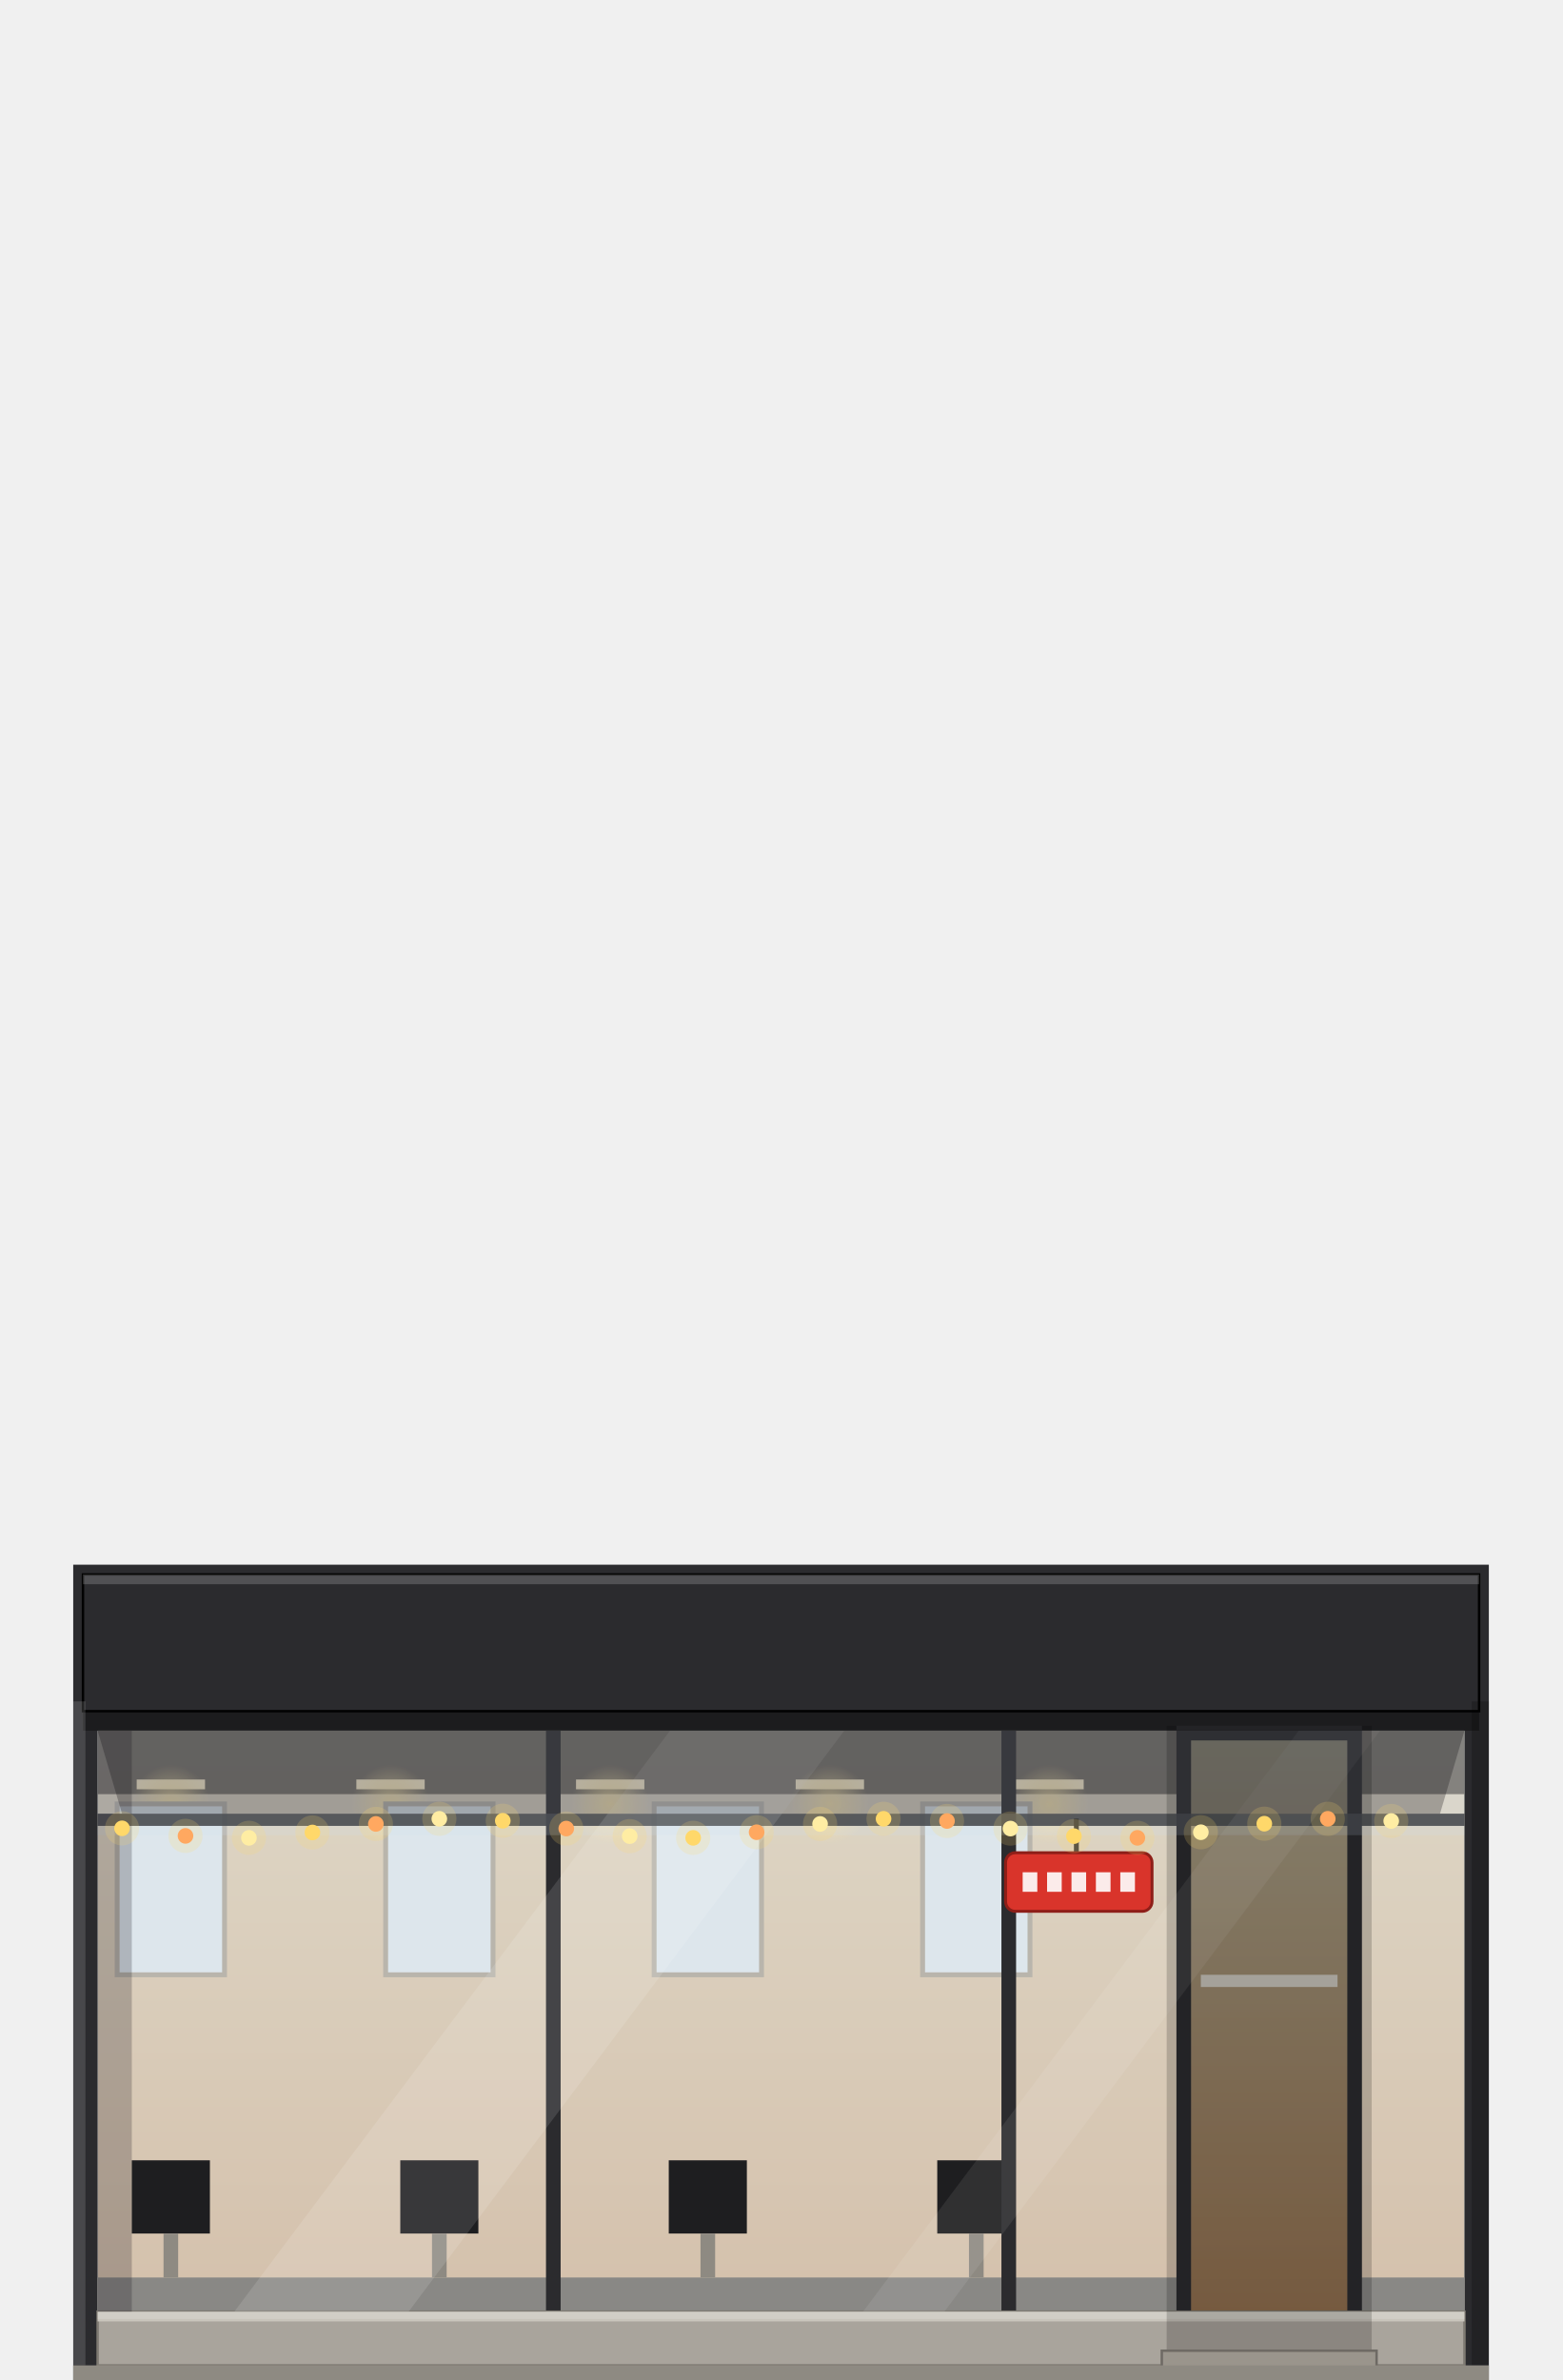
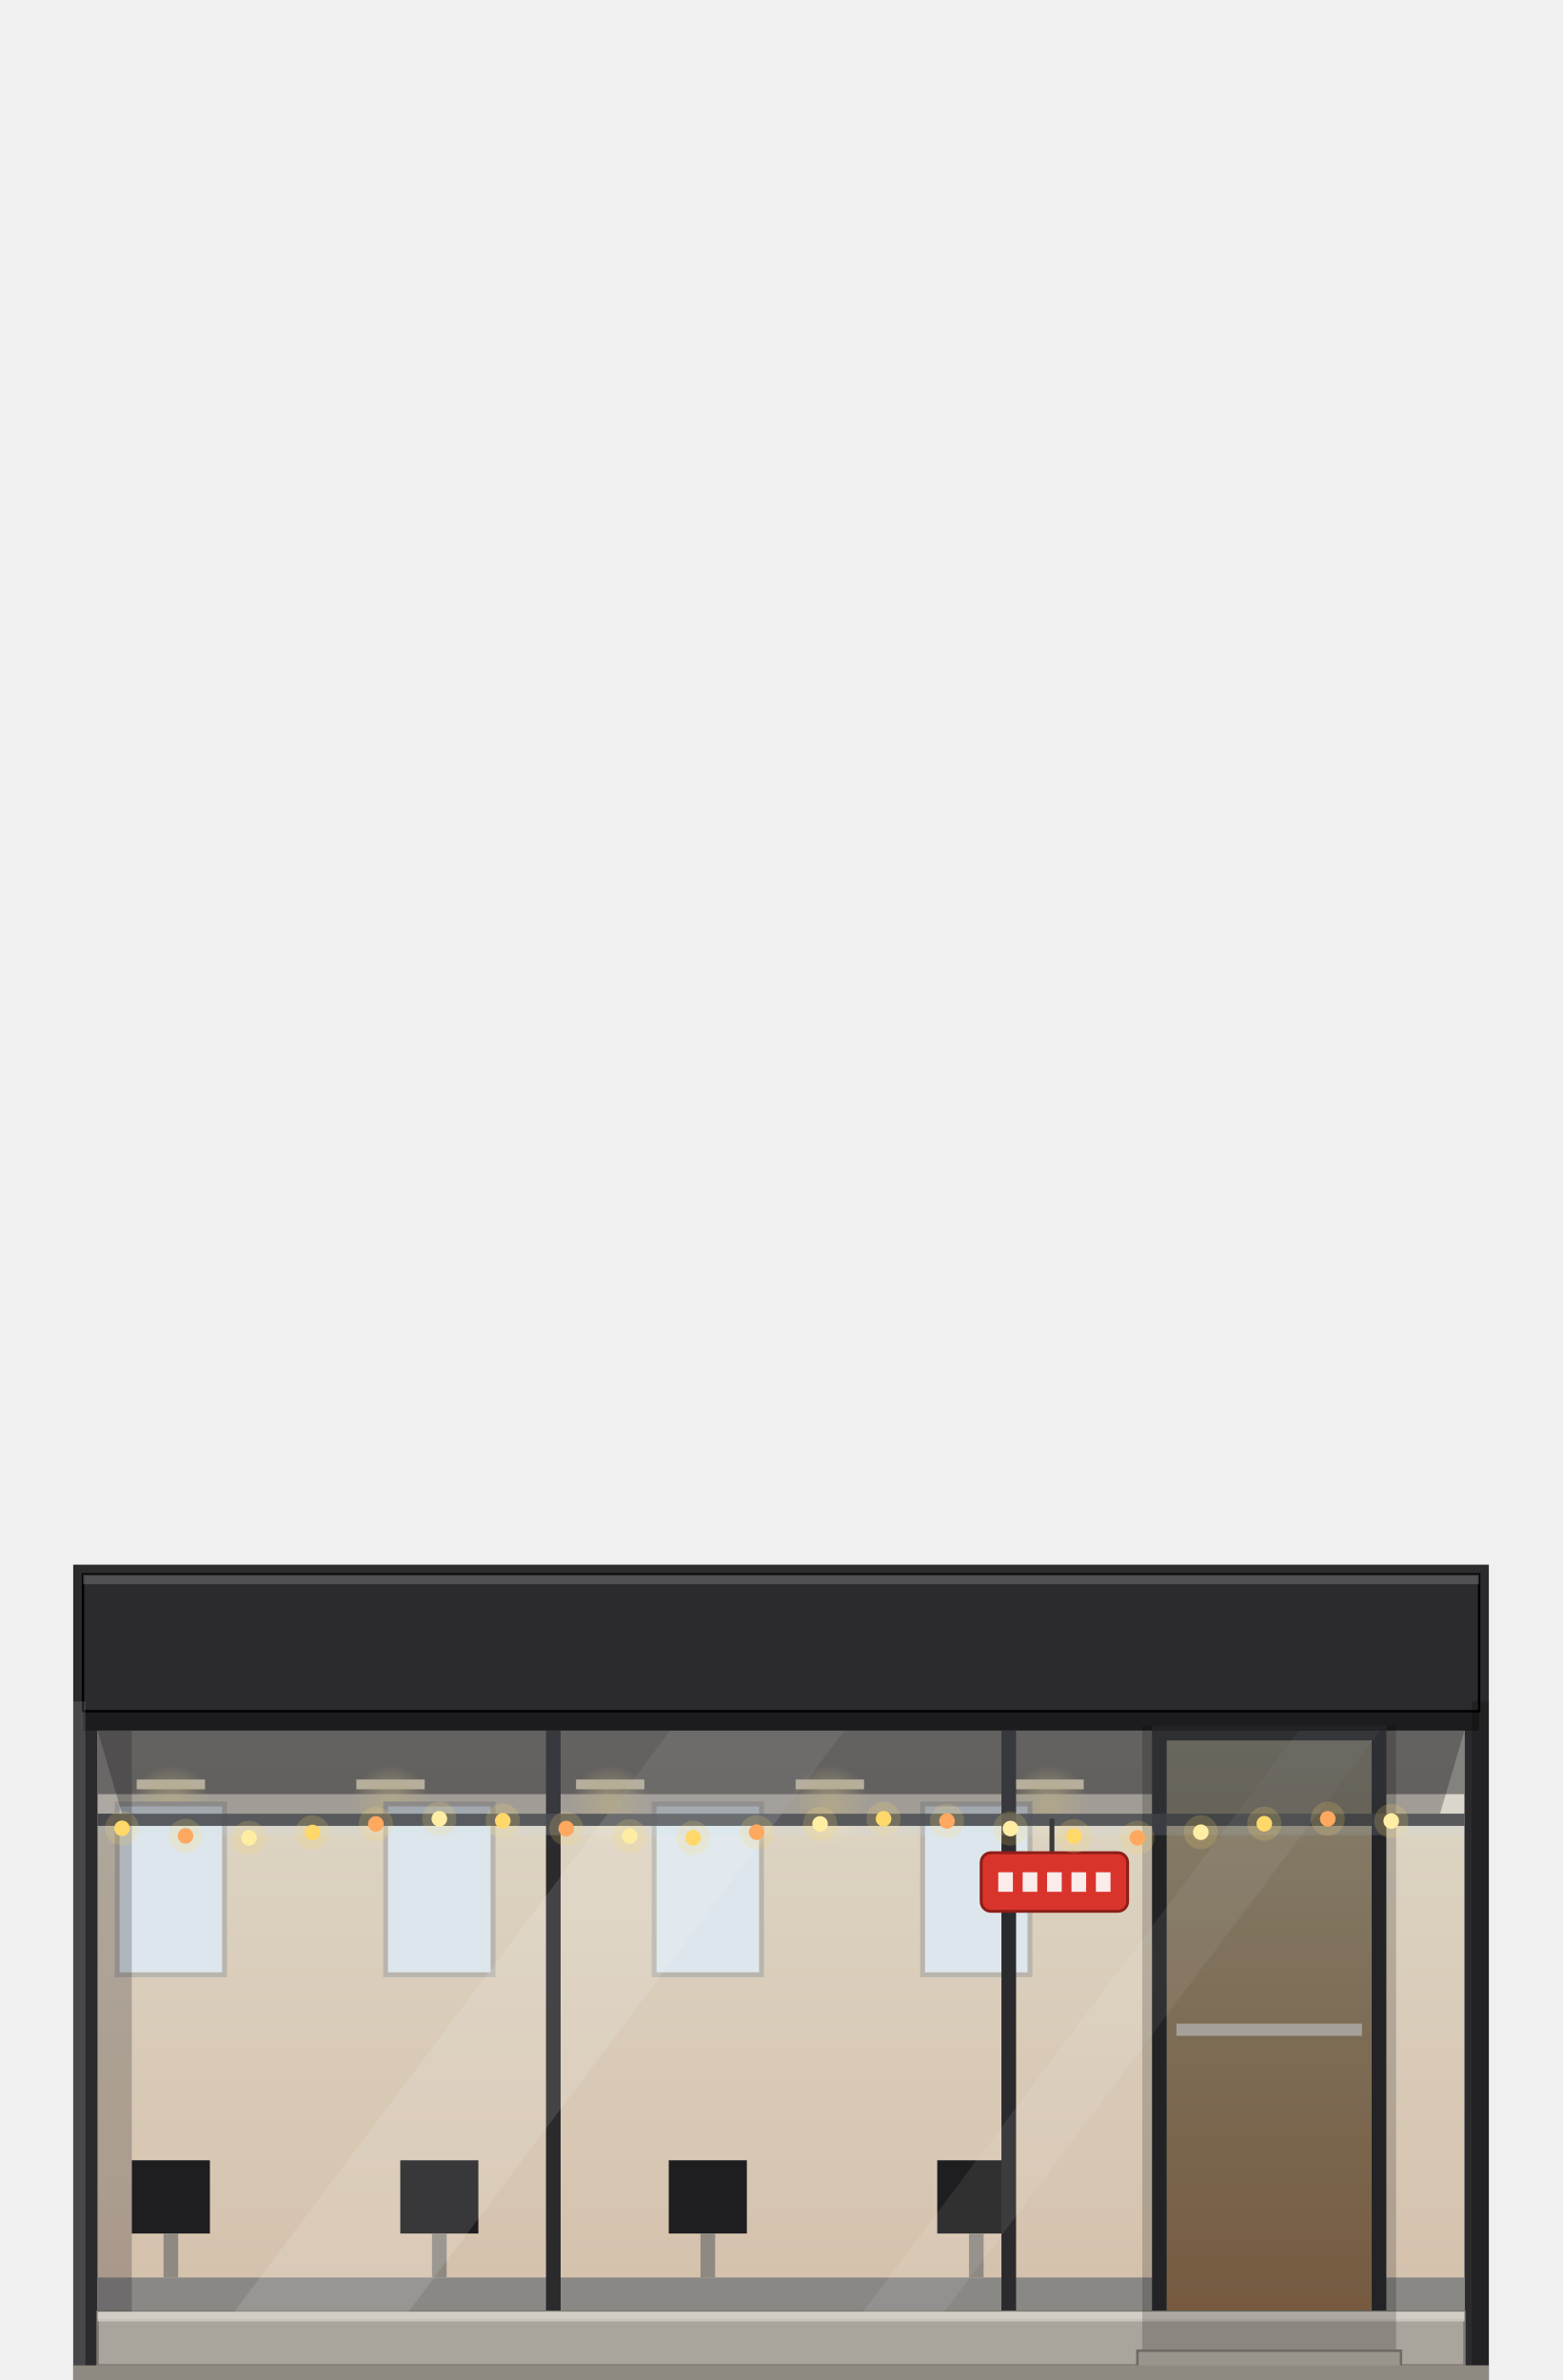
<svg xmlns="http://www.w3.org/2000/svg" width="640.0" height="975.0" viewBox="0 0 640.0 975.0">
  <defs>
    <linearGradient id="glass" x1="0" y1="0" x2="0" y2="1">
      <stop offset="0" stop-color="#C4E0EC" />
      <stop offset="1" stop-color="#557A90" />
    </linearGradient>
    <linearGradient id="shade" x1="0" y1="0" x2="0" y2="1">
      <stop offset="0" stop-color="#FFFFFF" stop-opacity="0.1" />
      <stop offset="1" stop-color="#000000" stop-opacity="0.16" />
    </linearGradient>
    <radialGradient id="glow">
      <stop offset="0" stop-color="#FFE9A8" stop-opacity="0.75" />
      <stop offset="1" stop-color="#FFE9A8" stop-opacity="0" />
    </radialGradient>
    <linearGradient id="warm" x1="0" y1="0" x2="0" y2="1">
      <stop offset="0" stop-color="#FFE7B5" />
      <stop offset="1" stop-color="#D98E4A" />
    </linearGradient>
    <linearGradient id="drop" x1="0" y1="0" x2="0" y2="1">
      <stop offset="0" stop-color="#2A1408" stop-opacity="0.3" />
      <stop offset="1" stop-color="#2A1408" stop-opacity="0" />
    </linearGradient>
    <linearGradient id="sun" x1="0" y1="0" x2="1" y2="0">
      <stop offset="0" stop-color="#FFE6B8" stop-opacity="0.14" />
      <stop offset="0.5" stop-color="#FFE6B8" stop-opacity="0" />
      <stop offset="1" stop-color="#1A0C14" stop-opacity="0.12" />
    </linearGradient>
    <radialGradient id="pumpkin_glow">
      <stop offset="0" stop-color="#FFB347" stop-opacity="0.6" />
      <stop offset="1" stop-color="#FFB347" stop-opacity="0" />
    </radialGradient>
  </defs>
  <rect x="30.0" y="641.0" width="580.0" height="334.0" fill="#2B2B2E" />
  <rect x="34.0" y="645.0" width="572.0" height="56.0" fill="#2B2B2E" stroke="#000000" stroke-width="1.0" opacity="0.95" />
  <rect x="34.0" y="645.0" width="572.0" height="4.0" fill="#FFFFFF" opacity="0.18" />
  <rect x="34.0" y="701.0" width="572.0" height="8.0" fill="#000000" opacity="0.35" />
  <rect x="40.0" y="709.0" width="560.0" height="238.0" fill="#2F3A41" />
  <clipPath id="in1">
    <rect x="40.0" y="709.0" width="560.0" height="238.0" />
  </clipPath>
  <g clip-path="url(#in1)">
    <rect x="40.0" y="709.0" width="560.0" height="238.0" fill="#d3d1cc" />
    <rect x="40.0" y="709.0" width="560.0" height="238.0" fill="url(#warm)" opacity="0.25" />
    <rect x="40.0" y="709.0" width="560.0" height="26.0" fill="#1E1A18" opacity="0.55" />
    <rect x="56.0" y="729.0" width="28.0" height="4.0" fill="#FFF2D0" />
    <circle cx="70.0" cy="739.0" r="16.0" fill="url(#glow)" />
    <rect x="146.0" y="729.0" width="28.0" height="4.0" fill="#FFF2D0" />
    <circle cx="160.0" cy="739.0" r="16.0" fill="url(#glow)" />
    <rect x="236.0" y="729.0" width="28.0" height="4.0" fill="#FFF2D0" />
    <circle cx="250.0" cy="739.0" r="16.0" fill="url(#glow)" />
    <rect x="326.0" y="729.0" width="28.0" height="4.0" fill="#FFF2D0" />
    <circle cx="340.0" cy="739.0" r="16.0" fill="url(#glow)" />
    <rect x="416.0" y="729.0" width="28.0" height="4.0" fill="#FFF2D0" />
    <circle cx="430.0" cy="739.0" r="16.0" fill="url(#glow)" />
    <rect x="506.0" y="729.0" width="28.0" height="4.0" fill="#FFF2D0" />
    <circle cx="520.0" cy="739.0" r="16.0" fill="url(#glow)" />
    <rect x="40.0" y="933.0" width="560.0" height="14.0" fill="#898885" />
    <rect x="48.0" y="739.0" width="44.0" height="70.0" fill="#DDE6EC" stroke="#B9B5AC" stroke-width="2.0" />
    <rect x="54.0" y="885.0" width="32.0" height="30.0" fill="#1E1E20" />
    <rect x="67.0" y="915.0" width="6.0" height="18.0" fill="#8E8A82" />
    <rect x="158.0" y="739.0" width="44.0" height="70.0" fill="#DDE6EC" stroke="#B9B5AC" stroke-width="2.0" />
    <rect x="164.0" y="885.0" width="32.0" height="30.0" fill="#1E1E20" />
    <rect x="177.0" y="915.0" width="6.0" height="18.0" fill="#8E8A82" />
    <rect x="268.0" y="739.0" width="44.0" height="70.0" fill="#DDE6EC" stroke="#B9B5AC" stroke-width="2.0" />
    <rect x="274.0" y="885.0" width="32.0" height="30.0" fill="#1E1E20" />
    <rect x="287.0" y="915.0" width="6.0" height="18.0" fill="#8E8A82" />
    <rect x="378.0" y="739.0" width="44.0" height="70.0" fill="#DDE6EC" stroke="#B9B5AC" stroke-width="2.0" />
    <rect x="384.0" y="885.0" width="32.0" height="30.0" fill="#1E1E20" />
    <rect x="397.0" y="915.0" width="6.0" height="18.0" fill="#8E8A82" />
    <rect x="488.0" y="739.0" width="44.0" height="70.0" fill="#DDE6EC" stroke="#B9B5AC" stroke-width="2.0" />
    <rect x="494.0" y="885.0" width="32.0" height="30.0" fill="#1E1E20" />
    <rect x="507.0" y="915.0" width="6.0" height="18.0" fill="#8E8A82" />
  </g>
-   <rect x="482.0" y="707.0" width="76.0" height="262.0" fill="#2B2B2E" />
-   <rect x="488.0" y="713.0" width="64.0" height="250.0" fill="#33404A" />
-   <rect x="488.0" y="713.0" width="64.0" height="250.0" fill="url(#warm)" opacity="0.55" />
-   <rect x="492.0" y="809.0" width="56.0" height="5.0" fill="#C9C5BC" />
+   <rect x="472.0" y="707.0" width="96.0" height="262.0" fill="#2B2B2E" />
+   <rect x="478.0" y="713.0" width="84.0" height="250.0" fill="#33404A" />
+   <rect x="478.0" y="713.0" width="84.0" height="250.0" fill="url(#warm)" opacity="0.55" />
+   <rect x="482.0" y="829.0" width="76.0" height="5.0" fill="#C9C5BC" />
  <rect x="223.7" y="709.0" width="6.0" height="238.0" fill="#2B2B2E" />
  <rect x="410.3" y="709.0" width="6.0" height="238.0" fill="#2B2B2E" />
  <rect x="40.0" y="743.0" width="560.0" height="5.0" fill="#2B2B2E" opacity="0.9" />
  <rect x="40.0" y="947.0" width="560.0" height="22.0" fill="#A9A49C" stroke="#7E7A72" stroke-width="1.0" />
  <rect x="40.0" y="947.0" width="560.0" height="4.0" fill="#C9C5BC" />
  <rect x="40.0" y="947.0" width="560.0" height="3.0" fill="#FFFFFF" opacity="0.15" />
  <clipPath id="pane2">
    <rect x="40.0" y="709.0" width="560.0" height="238.0" />
  </clipPath>
  <g clip-path="url(#pane2)">
    <path d="M96.0 947.0 l178.5 -238.0 l71.4 0 l-178.5 238.0 Z" fill="#FFFFFF" opacity="0.12" />
    <path d="M353.6 947.0 l178.5 -238.0 l33.3 0 l-178.5 238.0 Z" fill="#FFFFFF" opacity="0.08" />
    <rect x="40.0" y="709.0" width="560.0" height="42.8" fill="#CFE0EC" opacity="0.18" />
  </g>
  <path d="M40.0 709.0 L600.0 709.0 L590.0 743.0 L50.0 743.0 Z" fill="#0E0A10" opacity="0.28" />
  <rect x="40.0" y="709.0" width="14.0" height="238.0" fill="#0E0A10" opacity="0.22" />
-   <rect x="478.0" y="707.0" width="84.0" height="262.0" fill="#000000" opacity="0.18" />
-   <rect x="476.0" y="963.0" width="88.0" height="8.0" fill="#9A958C" stroke="#6E6A64" stroke-width="1.0" />
+   <rect x="468.0" y="707.0" width="104.0" height="262.0" fill="#000000" opacity="0.18" />
+   <rect x="466.0" y="963.0" width="108.0" height="8.0" fill="#9A958C" stroke="#6E6A64" stroke-width="1.0" />
  <rect x="30.0" y="697.0" width="5.0" height="272.0" fill="#FFFFFF" opacity="0.14" />
  <rect x="603.0" y="697.0" width="7.0" height="272.0" fill="#000000" opacity="0.22" />
-   <rect x="440.0" y="745.0" width="2.0" height="14.0" fill="#3A3A3A" />
-   <rect x="412.0" y="759.0" width="60.0" height="24.0" fill="#D9342B" stroke="#8E1E18" stroke-width="1.2" rx="4" />
+   <rect x="430.0" y="745.0" width="2.0" height="14.0" fill="#3A3A3A" />
+   <rect x="402.0" y="759.0" width="60.0" height="24.0" fill="#D9342B" stroke="#8E1E18" stroke-width="1.2" rx="4" />
+   <rect x="409.0" y="767.0" width="6.0" height="8.0" fill="#FFFFFF" opacity="0.9" />
  <rect x="419.0" y="767.0" width="6.0" height="8.0" fill="#FFFFFF" opacity="0.9" />
  <rect x="429.0" y="767.0" width="6.0" height="8.0" fill="#FFFFFF" opacity="0.9" />
  <rect x="439.0" y="767.0" width="6.0" height="8.0" fill="#FFFFFF" opacity="0.9" />
  <rect x="449.0" y="767.0" width="6.0" height="8.0" fill="#FFFFFF" opacity="0.9" />
-   <rect x="459.0" y="767.0" width="6.0" height="8.0" fill="#FFFFFF" opacity="0.9" />
  <circle cx="50.0" cy="749.0" r="3.2" fill="#FFD86A" />
  <circle cx="50.0" cy="749.0" r="7.0" fill="#FFD86A" opacity="0.18" />
  <circle cx="76.0" cy="752.1" r="3.2" fill="#FF9E5E" />
  <circle cx="76.0" cy="752.1" r="7.0" fill="#FFD86A" opacity="0.18" />
  <circle cx="102.0" cy="752.9" r="3.2" fill="#FFF2B0" />
  <circle cx="102.0" cy="752.9" r="7.0" fill="#FFD86A" opacity="0.18" />
  <circle cx="128.0" cy="750.7" r="3.2" fill="#FFD86A" />
  <circle cx="128.0" cy="750.7" r="7.0" fill="#FFD86A" opacity="0.18" />
  <circle cx="154.0" cy="747.2" r="3.2" fill="#FF9E5E" />
  <circle cx="154.0" cy="747.2" r="7.0" fill="#FFD86A" opacity="0.18" />
  <circle cx="180.0" cy="745.1" r="3.2" fill="#FFF2B0" />
  <circle cx="180.0" cy="745.1" r="7.0" fill="#FFD86A" opacity="0.18" />
  <circle cx="206.0" cy="745.9" r="3.2" fill="#FFD86A" />
  <circle cx="206.0" cy="745.9" r="7.0" fill="#FFD86A" opacity="0.18" />
  <circle cx="232.0" cy="749.1" r="3.2" fill="#FF9E5E" />
  <circle cx="232.0" cy="749.1" r="7.0" fill="#FFD86A" opacity="0.18" />
  <circle cx="258.0" cy="752.2" r="3.2" fill="#FFF2B0" />
  <circle cx="258.0" cy="752.2" r="7.0" fill="#FFD86A" opacity="0.18" />
  <circle cx="284.0" cy="752.9" r="3.2" fill="#FFD86A" />
  <circle cx="284.0" cy="752.9" r="7.0" fill="#FFD86A" opacity="0.18" />
  <circle cx="310.0" cy="750.6" r="3.2" fill="#FF9E5E" />
  <circle cx="310.0" cy="750.6" r="7.0" fill="#FFD86A" opacity="0.18" />
  <circle cx="336.0" cy="747.2" r="3.2" fill="#FFF2B0" />
  <circle cx="336.0" cy="747.2" r="7.0" fill="#FFD86A" opacity="0.18" />
  <circle cx="362.0" cy="745.1" r="3.2" fill="#FFD86A" />
  <circle cx="362.0" cy="745.1" r="7.0" fill="#FFD86A" opacity="0.18" />
  <circle cx="388.0" cy="746.0" r="3.2" fill="#FF9E5E" />
  <circle cx="388.0" cy="746.0" r="7.0" fill="#FFD86A" opacity="0.18" />
  <circle cx="414.0" cy="749.1" r="3.2" fill="#FFF2B0" />
  <circle cx="414.0" cy="749.1" r="7.0" fill="#FFD86A" opacity="0.18" />
  <circle cx="440.0" cy="752.2" r="3.2" fill="#FFD86A" />
  <circle cx="440.0" cy="752.2" r="7.0" fill="#FFD86A" opacity="0.18" />
  <circle cx="466.0" cy="752.9" r="3.2" fill="#FF9E5E" />
  <circle cx="466.0" cy="752.9" r="7.0" fill="#FFD86A" opacity="0.18" />
  <circle cx="492.0" cy="750.6" r="3.2" fill="#FFF2B0" />
  <circle cx="492.0" cy="750.6" r="7.0" fill="#FFD86A" opacity="0.18" />
  <circle cx="518.0" cy="747.1" r="3.2" fill="#FFD86A" />
  <circle cx="518.0" cy="747.1" r="7.0" fill="#FFD86A" opacity="0.18" />
  <circle cx="544.0" cy="745.1" r="3.2" fill="#FF9E5E" />
  <circle cx="544.0" cy="745.1" r="7.0" fill="#FFD86A" opacity="0.18" />
  <circle cx="570.0" cy="746.0" r="3.2" fill="#FFF2B0" />
  <circle cx="570.0" cy="746.0" r="7.0" fill="#FFD86A" opacity="0.18" />
  <rect x="30.0" y="969.0" width="580.0" height="6.0" fill="#8E8A82" />
</svg>
